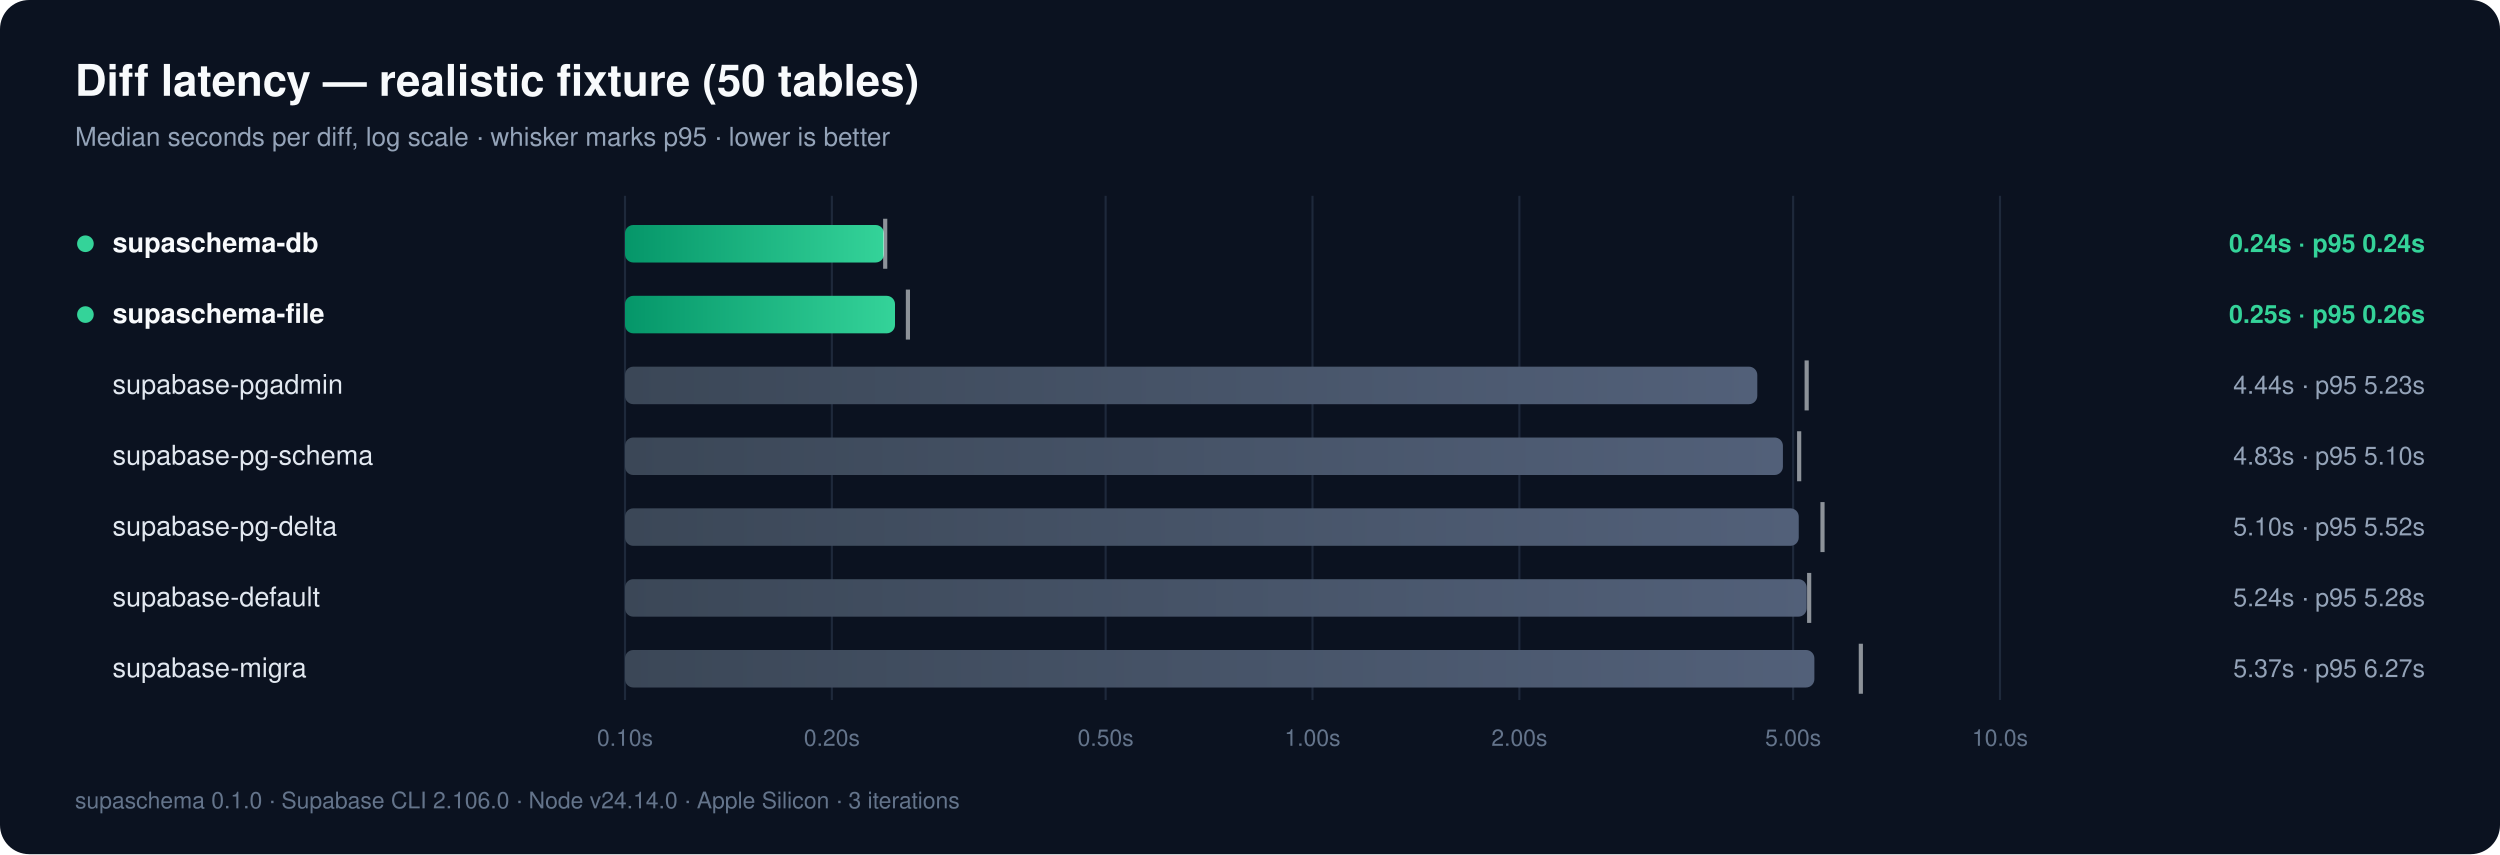
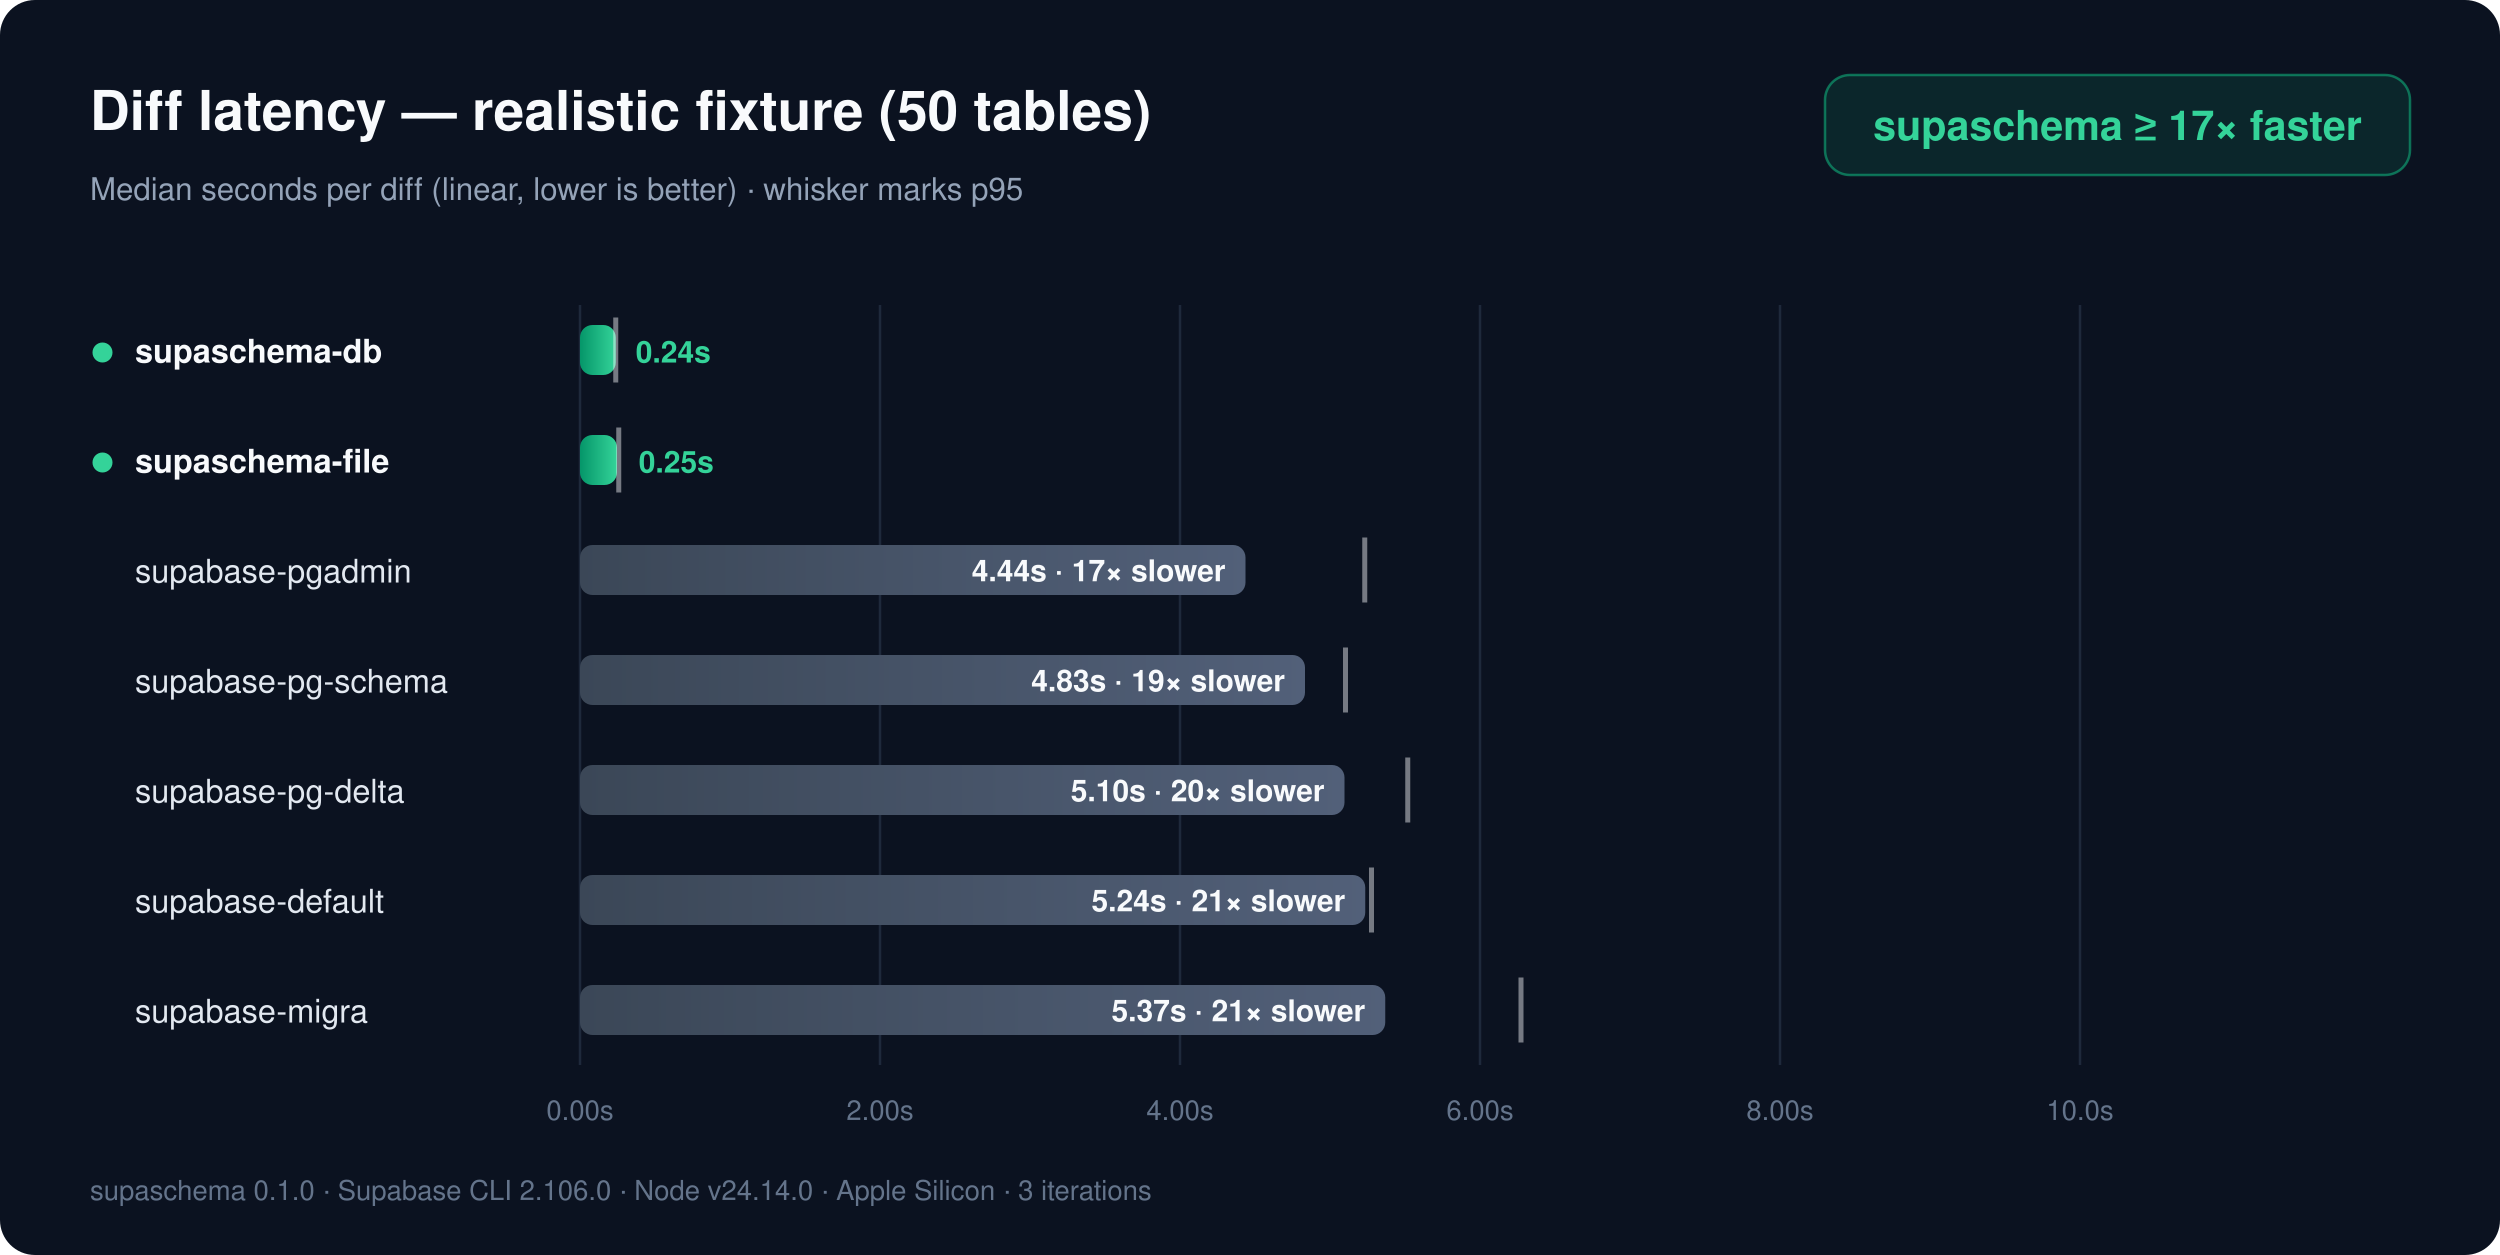
- <svg xmlns="http://www.w3.org/2000/svg" width="1200" height="410" viewBox="0 0 1200 410" role="img">
+ <svg xmlns="http://www.w3.org/2000/svg" width="1000" height="502" viewBox="0 0 1000 502" role="img">
  <defs>
    <linearGradient id="supaGradient" x1="0" y1="0" x2="1" y2="0">
      <stop offset="0%" stop-color="#059669" />
      <stop offset="100%" stop-color="#34d399" />
    </linearGradient>
    <linearGradient id="slateGradient" x1="0" y1="0" x2="1" y2="0">
      <stop offset="0%" stop-color="#3b4757" />
      <stop offset="100%" stop-color="#526079" />
    </linearGradient>
  </defs>
  <rect width="100%" height="100%" rx="14" fill="#0b1220" />
-   <text x="36.0" y="46.0" fill="#f8fafc" font-family="ui-sans-serif, system-ui, 'Segoe UI', Helvetica, Arial, sans-serif" font-size="21" font-weight="700">Diff latency — realistic fixture (50 tables)</text>
-   <text x="36.0" y="70.0" fill="#94a3b8" font-family="ui-sans-serif, system-ui, 'Segoe UI', Helvetica, Arial, sans-serif" font-size="12.5" font-weight="400">Median seconds per diff, log scale · whisker marks p95 · lower is better</text>
-   <line x1="300.0" y1="94" x2="300.0" y2="336" stroke="#1e293b" stroke-width="1" />
-   <text x="300.0" y="358.0" fill="#64748b" font-family="ui-sans-serif, system-ui, 'Segoe UI', Helvetica, Arial, sans-serif" font-size="11" font-weight="400" text-anchor="middle">0.10s</text>
-   <line x1="399.3" y1="94" x2="399.3" y2="336" stroke="#1e293b" stroke-width="1" />
-   <text x="399.3" y="358.0" fill="#64748b" font-family="ui-sans-serif, system-ui, 'Segoe UI', Helvetica, Arial, sans-serif" font-size="11" font-weight="400" text-anchor="middle">0.20s</text>
-   <line x1="530.7" y1="94" x2="530.7" y2="336" stroke="#1e293b" stroke-width="1" />
-   <text x="530.7" y="358.0" fill="#64748b" font-family="ui-sans-serif, system-ui, 'Segoe UI', Helvetica, Arial, sans-serif" font-size="11" font-weight="400" text-anchor="middle">0.50s</text>
-   <line x1="630.0" y1="94" x2="630.0" y2="336" stroke="#1e293b" stroke-width="1" />
-   <text x="630.0" y="358.0" fill="#64748b" font-family="ui-sans-serif, system-ui, 'Segoe UI', Helvetica, Arial, sans-serif" font-size="11" font-weight="400" text-anchor="middle">1.00s</text>
-   <line x1="729.3" y1="94" x2="729.3" y2="336" stroke="#1e293b" stroke-width="1" />
-   <text x="729.3" y="358.0" fill="#64748b" font-family="ui-sans-serif, system-ui, 'Segoe UI', Helvetica, Arial, sans-serif" font-size="11" font-weight="400" text-anchor="middle">2.00s</text>
-   <line x1="860.7" y1="94" x2="860.7" y2="336" stroke="#1e293b" stroke-width="1" />
-   <text x="860.7" y="358.0" fill="#64748b" font-family="ui-sans-serif, system-ui, 'Segoe UI', Helvetica, Arial, sans-serif" font-size="11" font-weight="400" text-anchor="middle">5.00s</text>
-   <line x1="960.0" y1="94" x2="960.0" y2="336" stroke="#1e293b" stroke-width="1" />
-   <text x="960.0" y="358.0" fill="#64748b" font-family="ui-sans-serif, system-ui, 'Segoe UI', Helvetica, Arial, sans-serif" font-size="11" font-weight="400" text-anchor="middle">10.0s</text>
-   <circle cx="41" cy="117" r="4" fill="#34d399" />
-   <text x="54.0" y="121.0" fill="#f8fafc" font-family="ui-sans-serif, system-ui, 'Segoe UI', Helvetica, Arial, sans-serif" font-size="13" font-weight="650">supaschema-db</text>
-   <rect x="300" y="108" width="124.3" height="18" rx="4" fill="url(#supaGradient)" />
-   <line x1="424.9" y1="105" x2="424.9" y2="129" stroke="#f8fafc" stroke-opacity="0.55" stroke-width="2" />
-   <text x="1164.0" y="121.0" fill="#34d399" font-family="ui-sans-serif, system-ui, 'Segoe UI', Helvetica, Arial, sans-serif" font-size="12" font-weight="650" text-anchor="end">0.24s  ·  p95 0.24s</text>
-   <circle cx="41" cy="151" r="4" fill="#34d399" />
-   <text x="54.0" y="155.0" fill="#f8fafc" font-family="ui-sans-serif, system-ui, 'Segoe UI', Helvetica, Arial, sans-serif" font-size="13" font-weight="650">supaschema-file</text>
-   <rect x="300" y="142" width="129.6" height="18" rx="4" fill="url(#supaGradient)" />
-   <line x1="435.8" y1="139" x2="435.8" y2="163" stroke="#f8fafc" stroke-opacity="0.55" stroke-width="2" />
-   <text x="1164.0" y="155.0" fill="#34d399" font-family="ui-sans-serif, system-ui, 'Segoe UI', Helvetica, Arial, sans-serif" font-size="12" font-weight="650" text-anchor="end">0.25s  ·  p95 0.26s</text>
-   <text x="54.0" y="189.0" fill="#e2e8f0" font-family="ui-sans-serif, system-ui, 'Segoe UI', Helvetica, Arial, sans-serif" font-size="13" font-weight="450">supabase-pgadmin</text>
-   <rect x="300" y="176" width="543.5" height="18" rx="4" fill="url(#slateGradient)" />
-   <line x1="867.2" y1="173" x2="867.2" y2="197" stroke="#f8fafc" stroke-opacity="0.55" stroke-width="2" />
-   <text x="1164.0" y="189.0" fill="#94a3b8" font-family="ui-sans-serif, system-ui, 'Segoe UI', Helvetica, Arial, sans-serif" font-size="12" font-weight="450" text-anchor="end">4.44s  ·  p95 5.23s</text>
-   <text x="54.0" y="223.0" fill="#e2e8f0" font-family="ui-sans-serif, system-ui, 'Segoe UI', Helvetica, Arial, sans-serif" font-size="13" font-weight="450">supabase-pg-schema</text>
-   <rect x="300" y="210" width="555.8" height="18" rx="4" fill="url(#slateGradient)" />
-   <line x1="863.6" y1="207" x2="863.6" y2="231" stroke="#f8fafc" stroke-opacity="0.55" stroke-width="2" />
-   <text x="1164.0" y="223.0" fill="#94a3b8" font-family="ui-sans-serif, system-ui, 'Segoe UI', Helvetica, Arial, sans-serif" font-size="12" font-weight="450" text-anchor="end">4.83s  ·  p95 5.10s</text>
-   <text x="54.0" y="257.0" fill="#e2e8f0" font-family="ui-sans-serif, system-ui, 'Segoe UI', Helvetica, Arial, sans-serif" font-size="13" font-weight="450">supabase-pg-delta</text>
-   <rect x="300" y="244" width="563.4" height="18" rx="4" fill="url(#slateGradient)" />
-   <line x1="874.8" y1="241" x2="874.8" y2="265" stroke="#f8fafc" stroke-opacity="0.55" stroke-width="2" />
-   <text x="1164.0" y="257.0" fill="#94a3b8" font-family="ui-sans-serif, system-ui, 'Segoe UI', Helvetica, Arial, sans-serif" font-size="12" font-weight="450" text-anchor="end">5.10s  ·  p95 5.52s</text>
-   <text x="54.0" y="291.0" fill="#e2e8f0" font-family="ui-sans-serif, system-ui, 'Segoe UI', Helvetica, Arial, sans-serif" font-size="13" font-weight="450">supabase-default</text>
-   <rect x="300" y="278" width="567.2" height="18" rx="4" fill="url(#slateGradient)" />
-   <line x1="868.4" y1="275" x2="868.4" y2="299" stroke="#f8fafc" stroke-opacity="0.55" stroke-width="2" />
-   <text x="1164.0" y="291.0" fill="#94a3b8" font-family="ui-sans-serif, system-ui, 'Segoe UI', Helvetica, Arial, sans-serif" font-size="12" font-weight="450" text-anchor="end">5.24s  ·  p95 5.28s</text>
-   <text x="54.0" y="325.0" fill="#e2e8f0" font-family="ui-sans-serif, system-ui, 'Segoe UI', Helvetica, Arial, sans-serif" font-size="13" font-weight="450">supabase-migra</text>
-   <rect x="300" y="312" width="570.9" height="18" rx="4" fill="url(#slateGradient)" />
-   <line x1="893.2" y1="309" x2="893.2" y2="333" stroke="#f8fafc" stroke-opacity="0.55" stroke-width="2" />
-   <text x="1164.0" y="325.0" fill="#94a3b8" font-family="ui-sans-serif, system-ui, 'Segoe UI', Helvetica, Arial, sans-serif" font-size="12" font-weight="450" text-anchor="end">5.37s  ·  p95 6.27s</text>
-   <text x="36.0" y="388.0" fill="#64748b" font-family="ui-sans-serif, system-ui, 'Segoe UI', Helvetica, Arial, sans-serif" font-size="11" font-weight="400">supaschema 0.1.0  ·  Supabase CLI 2.106.0  ·  Node v24.14.0  ·  Apple Silicon  ·  3 iterations</text>
+   <text x="36.0" y="52.0" fill="#f8fafc" font-family="ui-sans-serif, system-ui, 'Segoe UI', Helvetica, Arial, sans-serif" font-size="22" font-weight="700">Diff latency — realistic fixture (50 tables)</text>
+   <text x="36.0" y="80.0" fill="#94a3b8" font-family="ui-sans-serif, system-ui, 'Segoe UI', Helvetica, Arial, sans-serif" font-size="12.5" font-weight="400">Median seconds per diff (linear, lower is better) · whisker marks p95</text>
+   <rect x="730" y="30" width="234" height="40" rx="10" fill="rgba(16,185,129,0.12)" stroke="#10b981" stroke-opacity="0.55" />
+   <text x="847.0" y="56.0" fill="#34d399" font-family="ui-sans-serif, system-ui, 'Segoe UI', Helvetica, Arial, sans-serif" font-size="16.5" font-weight="700" text-anchor="middle">supaschema ≥ 17× faster</text>
+   <line x1="232.0" y1="122" x2="232.0" y2="426" stroke="#1e293b" stroke-width="1" />
+   <text x="232.0" y="448.0" fill="#64748b" font-family="ui-sans-serif, system-ui, 'Segoe UI', Helvetica, Arial, sans-serif" font-size="11" font-weight="400" text-anchor="middle">0.00s</text>
+   <line x1="352.0" y1="122" x2="352.0" y2="426" stroke="#1e293b" stroke-width="1" />
+   <text x="352.0" y="448.0" fill="#64748b" font-family="ui-sans-serif, system-ui, 'Segoe UI', Helvetica, Arial, sans-serif" font-size="11" font-weight="400" text-anchor="middle">2.00s</text>
+   <line x1="472.0" y1="122" x2="472.0" y2="426" stroke="#1e293b" stroke-width="1" />
+   <text x="472.0" y="448.0" fill="#64748b" font-family="ui-sans-serif, system-ui, 'Segoe UI', Helvetica, Arial, sans-serif" font-size="11" font-weight="400" text-anchor="middle">4.00s</text>
+   <line x1="592.0" y1="122" x2="592.0" y2="426" stroke="#1e293b" stroke-width="1" />
+   <text x="592.0" y="448.0" fill="#64748b" font-family="ui-sans-serif, system-ui, 'Segoe UI', Helvetica, Arial, sans-serif" font-size="11" font-weight="400" text-anchor="middle">6.00s</text>
+   <line x1="712.0" y1="122" x2="712.0" y2="426" stroke="#1e293b" stroke-width="1" />
+   <text x="712.0" y="448.0" fill="#64748b" font-family="ui-sans-serif, system-ui, 'Segoe UI', Helvetica, Arial, sans-serif" font-size="11" font-weight="400" text-anchor="middle">8.00s</text>
+   <line x1="832.0" y1="122" x2="832.0" y2="426" stroke="#1e293b" stroke-width="1" />
+   <text x="832.0" y="448.0" fill="#64748b" font-family="ui-sans-serif, system-ui, 'Segoe UI', Helvetica, Arial, sans-serif" font-size="11" font-weight="400" text-anchor="middle">10.0s</text>
+   <circle cx="41" cy="141" r="4" fill="#34d399" />
+   <text x="54.0" y="145.0" fill="#f8fafc" font-family="ui-sans-serif, system-ui, 'Segoe UI', Helvetica, Arial, sans-serif" font-size="13" font-weight="650">supaschema-db</text>
+   <rect x="232" y="130" width="14.3" height="20" rx="5" fill="url(#supaGradient)" />
+   <line x1="246.3" y1="127" x2="246.3" y2="153" stroke="#f8fafc" stroke-opacity="0.45" stroke-width="2" />
+   <text x="254.3" y="145.0" fill="#34d399" font-family="ui-sans-serif, system-ui, 'Segoe UI', Helvetica, Arial, sans-serif" font-size="12" font-weight="700">0.24s</text>
+   <circle cx="41" cy="185" r="4" fill="#34d399" />
+   <text x="54.0" y="189.0" fill="#f8fafc" font-family="ui-sans-serif, system-ui, 'Segoe UI', Helvetica, Arial, sans-serif" font-size="13" font-weight="650">supaschema-file</text>
+   <rect x="232" y="174" width="14.8" height="20" rx="5" fill="url(#supaGradient)" />
+   <line x1="247.5" y1="171" x2="247.5" y2="197" stroke="#f8fafc" stroke-opacity="0.45" stroke-width="2" />
+   <text x="255.5" y="189.0" fill="#34d399" font-family="ui-sans-serif, system-ui, 'Segoe UI', Helvetica, Arial, sans-serif" font-size="12" font-weight="700">0.25s</text>
+   <text x="54.0" y="233.0" fill="#e2e8f0" font-family="ui-sans-serif, system-ui, 'Segoe UI', Helvetica, Arial, sans-serif" font-size="13" font-weight="450">supabase-pgadmin</text>
+   <rect x="232" y="218" width="266.2" height="20" rx="5" fill="url(#slateGradient)" />
+   <line x1="545.9" y1="215" x2="545.9" y2="241" stroke="#f8fafc" stroke-opacity="0.45" stroke-width="2" />
+   <text x="490.2" y="232.5" fill="#f8fafc" font-family="ui-sans-serif, system-ui, 'Segoe UI', Helvetica, Arial, sans-serif" font-size="12" font-weight="600" text-anchor="end">4.44s · 17× slower</text>
+   <text x="54.0" y="277.0" fill="#e2e8f0" font-family="ui-sans-serif, system-ui, 'Segoe UI', Helvetica, Arial, sans-serif" font-size="13" font-weight="450">supabase-pg-schema</text>
+   <rect x="232" y="262" width="290.0" height="20" rx="5" fill="url(#slateGradient)" />
+   <line x1="538.2" y1="259" x2="538.2" y2="285" stroke="#f8fafc" stroke-opacity="0.45" stroke-width="2" />
+   <text x="514.0" y="276.5" fill="#f8fafc" font-family="ui-sans-serif, system-ui, 'Segoe UI', Helvetica, Arial, sans-serif" font-size="12" font-weight="600" text-anchor="end">4.83s · 19× slower</text>
+   <text x="54.0" y="321.0" fill="#e2e8f0" font-family="ui-sans-serif, system-ui, 'Segoe UI', Helvetica, Arial, sans-serif" font-size="13" font-weight="450">supabase-pg-delta</text>
+   <rect x="232" y="306" width="305.8" height="20" rx="5" fill="url(#slateGradient)" />
+   <line x1="563.1" y1="303" x2="563.1" y2="329" stroke="#f8fafc" stroke-opacity="0.45" stroke-width="2" />
+   <text x="529.8" y="320.5" fill="#f8fafc" font-family="ui-sans-serif, system-ui, 'Segoe UI', Helvetica, Arial, sans-serif" font-size="12" font-weight="600" text-anchor="end">5.10s · 20× slower</text>
+   <text x="54.0" y="365.0" fill="#e2e8f0" font-family="ui-sans-serif, system-ui, 'Segoe UI', Helvetica, Arial, sans-serif" font-size="13" font-weight="450">supabase-default</text>
+   <rect x="232" y="350" width="314.1" height="20" rx="5" fill="url(#slateGradient)" />
+   <line x1="548.6" y1="347" x2="548.6" y2="373" stroke="#f8fafc" stroke-opacity="0.45" stroke-width="2" />
+   <text x="538.1" y="364.5" fill="#f8fafc" font-family="ui-sans-serif, system-ui, 'Segoe UI', Helvetica, Arial, sans-serif" font-size="12" font-weight="600" text-anchor="end">5.24s · 21× slower</text>
+   <text x="54.0" y="409.0" fill="#e2e8f0" font-family="ui-sans-serif, system-ui, 'Segoe UI', Helvetica, Arial, sans-serif" font-size="13" font-weight="450">supabase-migra</text>
+   <rect x="232" y="394" width="322.1" height="20" rx="5" fill="url(#slateGradient)" />
+   <line x1="608.4" y1="391" x2="608.4" y2="417" stroke="#f8fafc" stroke-opacity="0.45" stroke-width="2" />
+   <text x="546.1" y="408.5" fill="#f8fafc" font-family="ui-sans-serif, system-ui, 'Segoe UI', Helvetica, Arial, sans-serif" font-size="12" font-weight="600" text-anchor="end">5.37s · 21× slower</text>
+   <text x="36.0" y="480.0" fill="#64748b" font-family="ui-sans-serif, system-ui, 'Segoe UI', Helvetica, Arial, sans-serif" font-size="11" font-weight="400">supaschema 0.1.0  ·  Supabase CLI 2.106.0  ·  Node v24.14.0  ·  Apple Silicon  ·  3 iterations</text>
</svg>
